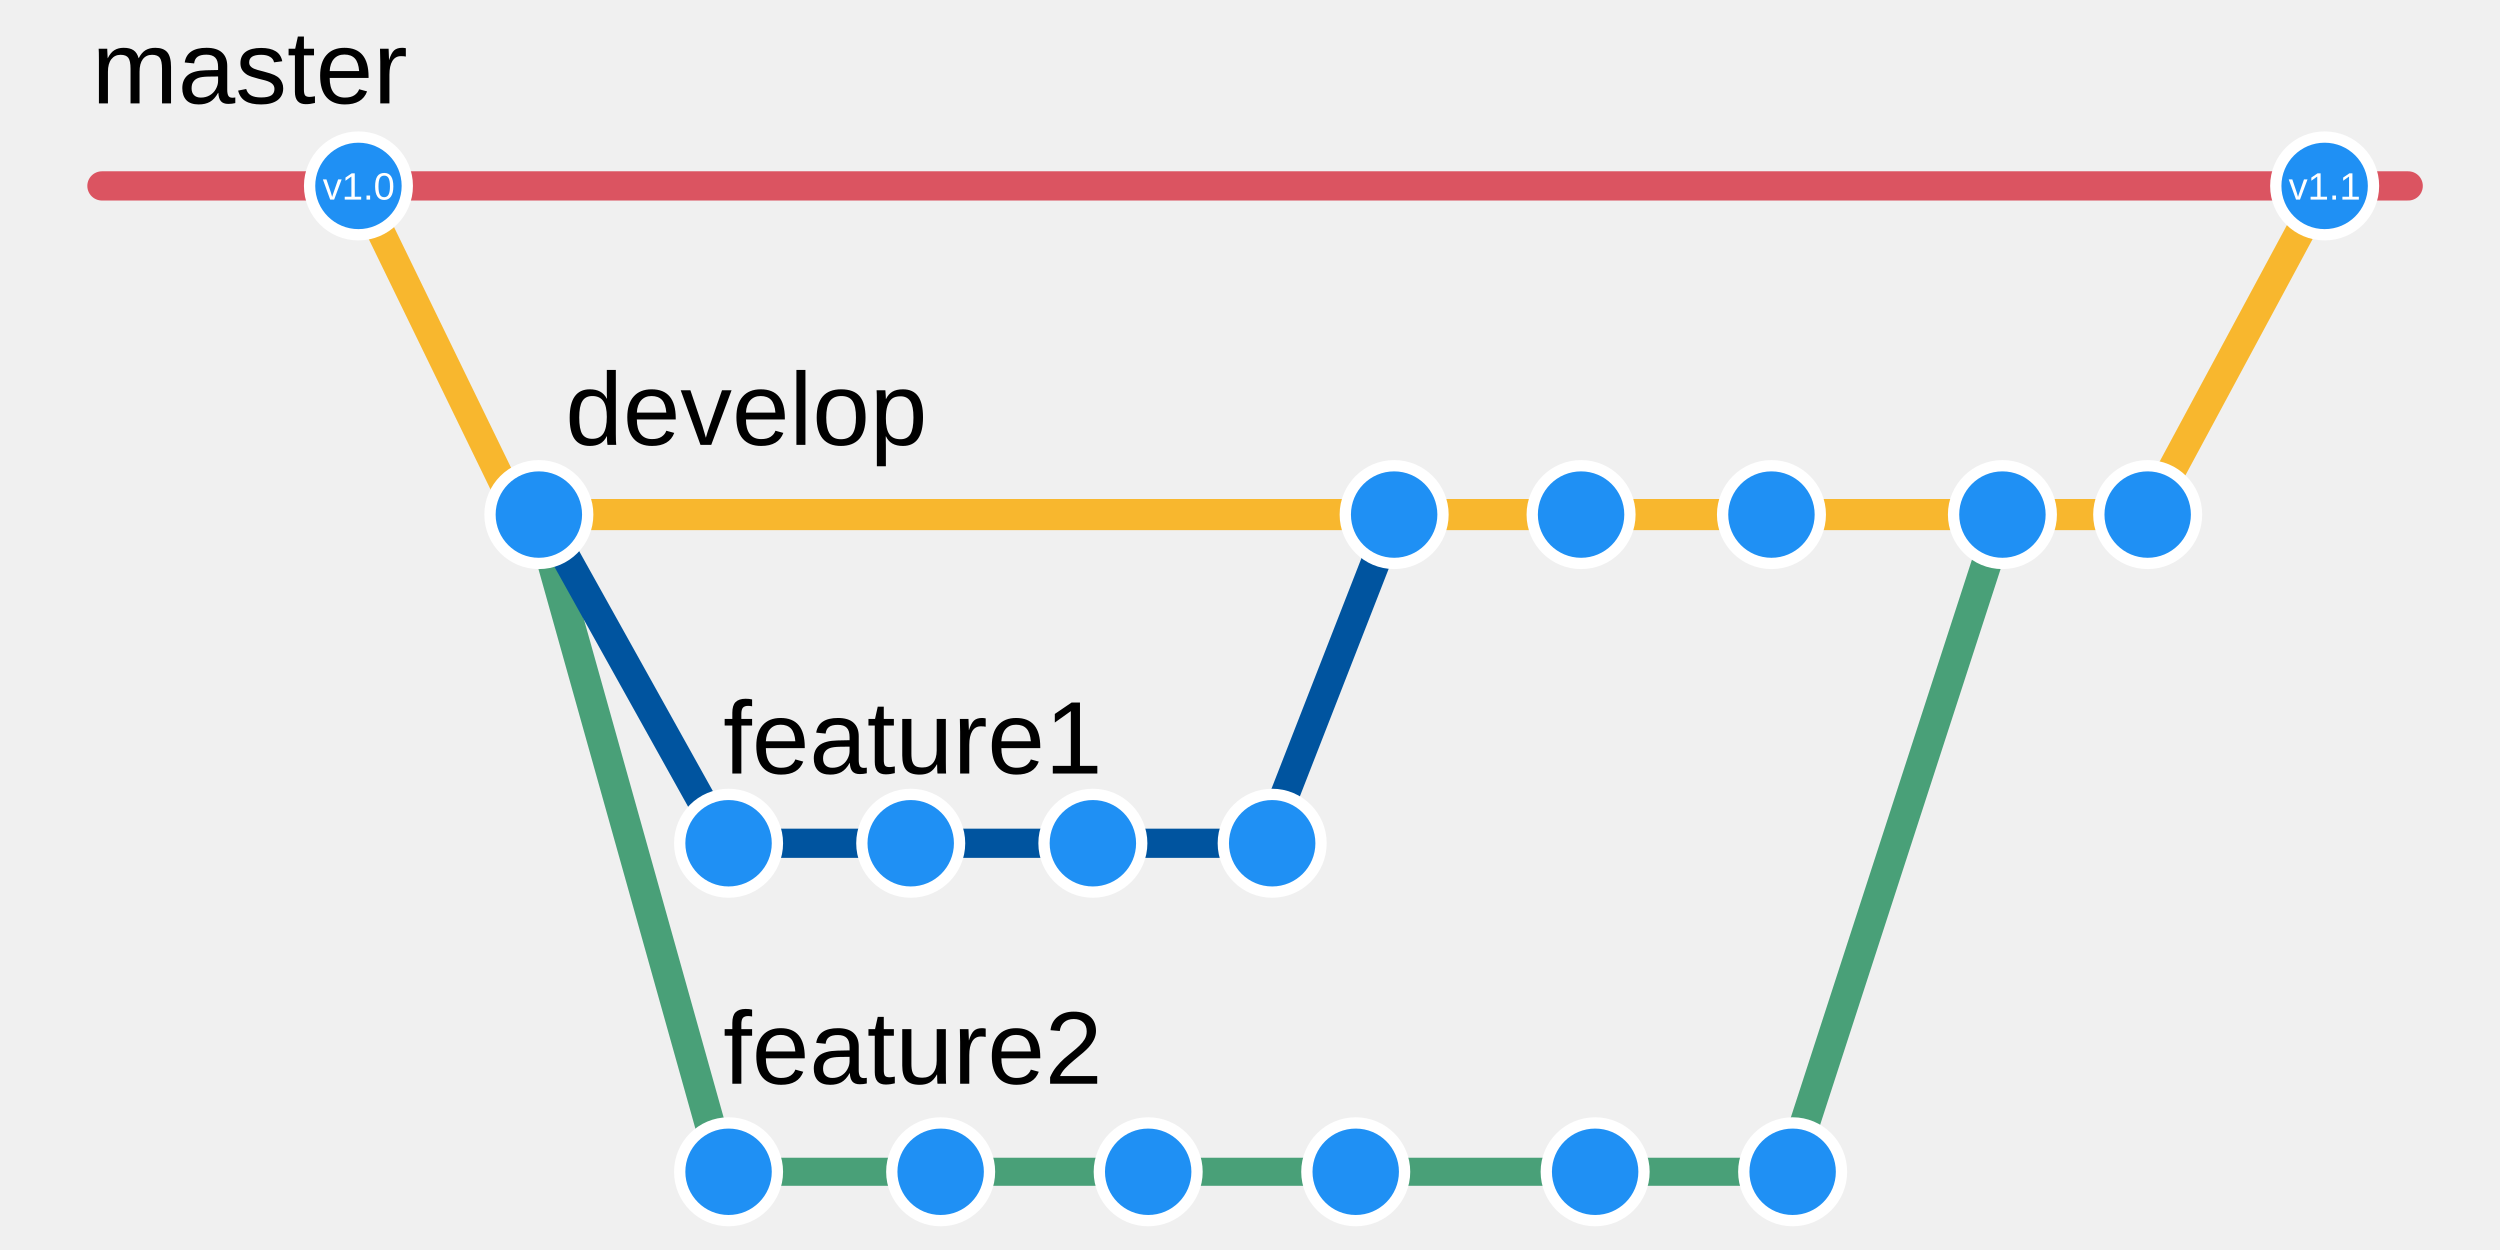
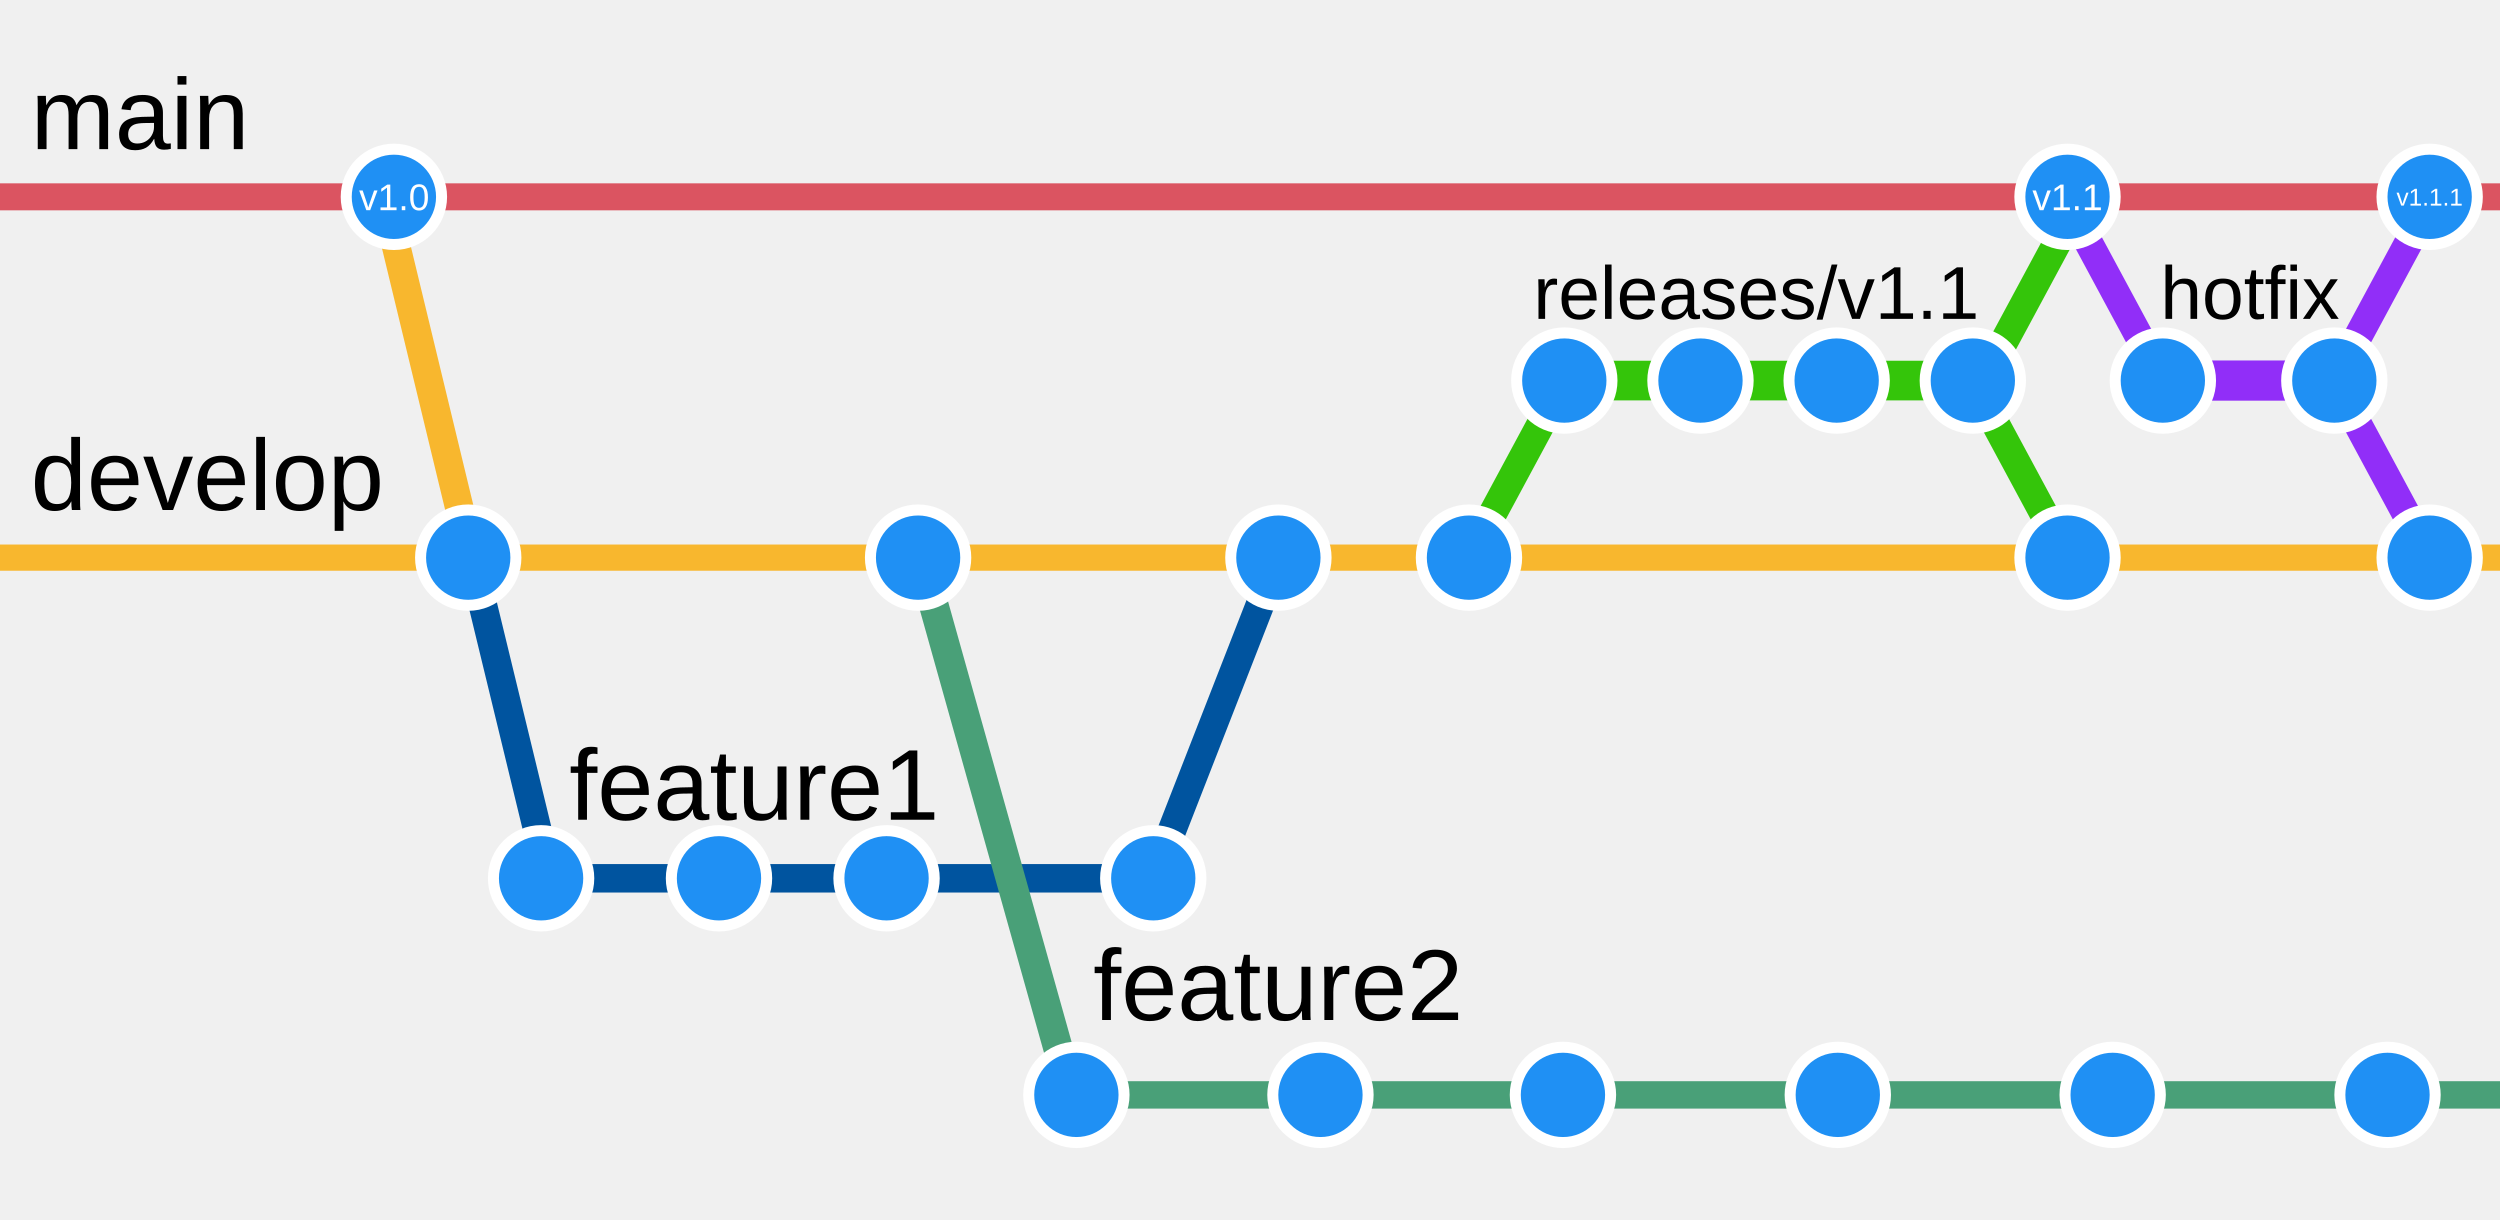
- <svg xmlns="http://www.w3.org/2000/svg" width="100%" height="100%" viewBox="0 0 1000 500" version="1.1" xml:space="preserve" style="fill-rule:evenodd;clip-rule:evenodd;stroke-linecap:round;stroke-linejoin:round;stroke-miterlimit:1.5;">
-   <g id="Stage-7" transform="matrix(1,0,0,1,21.267,-4.17207)">
-     <g transform="matrix(1,0,0,0.923906,-24.3964,-44.1266)">
-       <path d="M218.672,275.062L292.403,559.593L718.745,559.593" style="fill:none;stroke:rgb(73,160,120);stroke-width:12.15px;" />
+ <svg xmlns="http://www.w3.org/2000/svg" width="100%" height="100%" viewBox="0 0 1025 500" version="1.1" xml:space="preserve" style="fill-rule:evenodd;clip-rule:evenodd;stroke-linecap:round;stroke-linejoin:round;stroke-miterlimit:1.5;">
+   <g id="_3">
+     <g transform="matrix(1,0,0,1,46.7499,85.0396)">
+       <path d="M146.509,143.594L178.406,275.062L426.088,275.062" style="fill:none;stroke:rgb(0,84,159);stroke-width:11.69px;" />
    </g>
-     <g transform="matrix(0.639149,0,0,0.639149,88.0316,273.711)">
+     <g transform="matrix(0.639149,0,0,0.639149,39.7221,160.927)">
      <circle cx="284.95" cy="311.624" r="30.577" style="fill:rgb(31,144,244);stroke:white;stroke-width:7.07px;" />
    </g>
-     <g transform="matrix(3.44413,0,0,3.44413,63.066,177.245)">
-       <text x="59.504px" y="75.613px" style="font-family:'ArialMT', 'Arial', sans-serif;font-size:12px;">feature2</text>
+     <g transform="matrix(3.44413,0,0,3.44413,28.4559,75.6748)">
+       <text x="59.504px" y="75.613px" style="font-family:'ArialMT', 'Arial', sans-serif;font-size:12px;">feature1</text>
    </g>
-   </g>
-   <g id="Stage-3" transform="matrix(1,0,0,1,21.267,-4.17207)">
-     <g transform="matrix(1,0,0,1,49.0498,66.4105)">
-       <path d="M146.509,143.594L219.763,275.062L436.039,275.062" style="fill:none;stroke:rgb(0,84,159);stroke-width:11.69px;" />
-     </g>
-     <g transform="matrix(0.639149,0,0,0.639149,88.0316,142.298)">
+     <g transform="matrix(0.639149,0,0,0.639149,112.662,160.927)">
      <circle cx="284.95" cy="311.624" r="30.577" style="fill:rgb(31,144,244);stroke:white;stroke-width:7.07px;" />
    </g>
-     <g transform="matrix(3.44413,0,0,3.44413,63.066,53.1684)">
-       <text x="59.504px" y="75.613px" style="font-family:'ArialMT', 'Arial', sans-serif;font-size:12px;">feature1</text>
-     </g>
-   </g>
-   <g id="Stage-2" transform="matrix(1,0,0,1,21.267,-4.17207)">
-     <g transform="matrix(0.8729,0,0,1,-5.77513,-65.0571)">
-       <path d="M146.509,143.594L219.763,275.062L966.411,275.062" style="fill:none;stroke:rgb(248,183,46);stroke-width:12.45px;" />
-     </g>
-     <g transform="matrix(0.639149,0,0,0.639149,12.1496,10.8306)">
-       <circle cx="284.95" cy="311.624" r="30.577" style="fill:rgb(31,144,244);stroke:white;stroke-width:7.07px;" />
-     </g>
-     <g transform="matrix(3.44413,0,0,3.44413,-0.0550828,-78.2991)">
-       <text x="59.504px" y="75.613px" style="font-family:'ArialMT', 'Arial', sans-serif;font-size:12px;">develop</text>
-     </g>
-   </g>
-   <g id="Stage-9" transform="matrix(1,0,0,1,21.267,-4.17207)">
-     <g transform="matrix(1,0,0,0.923906,-24.3964,-44.1266)">
-       <path d="M718.745,559.593L804.1,275.062" style="fill:none;stroke:rgb(73,160,120);stroke-width:12.15px;" />
-     </g>
-     <g transform="matrix(0.639149,0,0,0.639149,597.577,10.8306)">
+     <g transform="matrix(0.639149,0,0,0.639149,181.362,160.927)">
      <circle cx="284.95" cy="311.624" r="30.577" style="fill:rgb(31,144,244);stroke:white;stroke-width:7.07px;" />
    </g>
  </g>
-   <g id="Stage-8" transform="matrix(1,0,0,1,21.267,-4.17207)">
-     <g transform="matrix(0.639149,0,0,0.639149,255.882,273.711)">
-       <circle cx="284.95" cy="311.624" r="30.577" style="fill:rgb(31,144,244);stroke:white;stroke-width:7.07px;" />
+   <g id="_2">
+     <g transform="matrix(1.1724,0,0,1,-257.651,-46.428)">
+       <path d="M219.763,275.062L1094.04,275.062" style="fill:none;stroke:rgb(248,183,46);stroke-width:10.73px;" />
    </g>
-     <g transform="matrix(0.639149,0,0,0.639149,172.867,273.711)">
-       <circle cx="284.95" cy="311.624" r="30.577" style="fill:rgb(31,144,244);stroke:white;stroke-width:7.07px;" />
+     <g transform="matrix(3.44413,0,0,3.44413,-192.314,-51.3351)">
+       <text x="59.504px" y="75.613px" style="font-family:'ArialMT', 'Arial', sans-serif;font-size:12px;">develop</text>
    </g>
-     <g transform="matrix(0.639149,0,0,0.639149,434.666,273.711)">
-       <circle cx="284.95" cy="311.624" r="30.577" style="fill:rgb(31,144,244);stroke:white;stroke-width:7.07px;" />
+     <g transform="matrix(-1,0,0,1,629.298,-46.428)">
+       <path d="M436.039,275.062L467.8,143.594" style="fill:none;stroke:rgb(248,183,46);stroke-width:11.69px;" />
    </g>
-     <g transform="matrix(0.639149,0,0,0.639149,338.897,273.711)">
-       <circle cx="284.95" cy="311.624" r="30.577" style="fill:rgb(31,144,244);stroke:white;stroke-width:7.07px;" />
-     </g>
-     <g transform="matrix(0.639149,0,0,0.639149,513.661,273.711)">
+     <g transform="matrix(0.639149,0,0,0.639149,9.84969,29.4597)">
      <circle cx="284.95" cy="311.624" r="30.577" style="fill:rgb(31,144,244);stroke:white;stroke-width:7.07px;" />
    </g>
  </g>
-   <g id="Stage-6" transform="matrix(1,0,0,1,21.267,-4.17207)">
-     <g transform="matrix(0.639149,0,0,0.639149,429.038,10.8306)">
+   <g id="_5">
+     <g transform="matrix(1,0,0,1,36.7985,85.0396)">
+       <path d="M436.039,275.062L487.343,143.594" style="fill:none;stroke:rgb(0,84,159);stroke-width:11.69px;" />
+     </g>
+     <g transform="matrix(0.639149,0,0,0.639149,342.016,29.4597)">
      <circle cx="284.95" cy="311.624" r="30.577" style="fill:rgb(31,144,244);stroke:white;stroke-width:7.07px;" />
    </g>
-     <g transform="matrix(0.639149,0,0,0.639149,505.189,10.8306)">
+     <g transform="matrix(0.639149,0,0,0.639149,290.712,160.927)">
      <circle cx="284.95" cy="311.624" r="30.577" style="fill:rgb(31,144,244);stroke:white;stroke-width:7.07px;" />
    </g>
  </g>
-   <g id="Stage-5" transform="matrix(1,0,0,1,21.267,-4.17207)">
-     <g transform="matrix(1,0,0,1,49.0498,66.4105)">
-       <path d="M436.039,275.062L487.343,143.594" style="fill:none;stroke:rgb(0,84,159);stroke-width:11.69px;" />
+   <g id="_4">
+     <g transform="matrix(1,0,0,0.923906,146.762,-68.1086)">
+       <path d="M230.623,321.182L292.403,559.593L878.238,559.593" style="fill:none;stroke:rgb(73,160,120);stroke-width:12.15px;" />
    </g>
-     <g transform="matrix(0.639149,0,0,0.639149,354.267,10.8306)">
+     <g transform="matrix(0.639149,0,0,0.639149,259.19,249.729)">
+       <circle cx="284.95" cy="311.624" r="30.577" style="fill:rgb(31,144,244);stroke:white;stroke-width:7.07px;" />
+     </g>
+     <g transform="matrix(3.44413,0,0,3.44413,243.272,157.787)">
+       <text x="59.504px" y="75.613px" style="font-family:'ArialMT', 'Arial', sans-serif;font-size:12px;">feature2</text>
+     </g>
+     <g transform="matrix(0.639149,0,0,0.639149,458.682,249.729)">
+       <circle cx="284.95" cy="311.624" r="30.577" style="fill:rgb(31,144,244);stroke:white;stroke-width:7.07px;" />
+     </g>
+     <g transform="matrix(0.639149,0,0,0.639149,359.26,249.729)">
+       <circle cx="284.95" cy="311.624" r="30.577" style="fill:rgb(31,144,244);stroke:white;stroke-width:7.07px;" />
+     </g>
+     <g transform="matrix(0.639149,0,0,0.639149,684.066,249.729)">
+       <circle cx="284.95" cy="311.624" r="30.577" style="fill:rgb(31,144,244);stroke:white;stroke-width:7.07px;" />
+     </g>
+     <g transform="matrix(0.639149,0,0,0.639149,571.374,249.729)">
+       <circle cx="284.95" cy="311.624" r="30.577" style="fill:rgb(31,144,244);stroke:white;stroke-width:7.07px;" />
+     </g>
+     <g transform="matrix(0.639149,0,0,0.639149,796.758,249.729)">
+       <circle cx="284.95" cy="311.624" r="30.577" style="fill:rgb(31,144,244);stroke:white;stroke-width:7.07px;" />
+     </g>
+     <g transform="matrix(0.639149,0,0,0.639149,194.294,29.4597)">
      <circle cx="284.95" cy="311.624" r="30.577" style="fill:rgb(31,144,244);stroke:white;stroke-width:7.07px;" />
    </g>
  </g>
-   <g id="Stage-4" transform="matrix(1,0,0,1,21.267,-4.17207)">
-     <g transform="matrix(0.639149,0,0,0.639149,160.894,142.298)">
-       <circle cx="284.95" cy="311.624" r="30.577" style="fill:rgb(31,144,244);stroke:white;stroke-width:7.07px;" />
+   <g id="_1">
+     <g transform="matrix(1.1111,0,0,1,-48.7779,-62.889)">
+       <path d="M43.901,143.594L966.411,143.594" style="fill:none;stroke:rgb(219,84,97);stroke-width:11.06px;" />
    </g>
-     <g transform="matrix(0.639149,0,0,0.639149,233.755,142.298)">
-       <circle cx="284.95" cy="311.624" r="30.577" style="fill:rgb(31,144,244);stroke:white;stroke-width:7.07px;" />
+     <g transform="matrix(1,0,0,1,0,-4.3763)">
+       <g transform="matrix(0.639149,0,0,0.639149,-20.628,-114.093)">
+         <circle cx="284.95" cy="311.624" r="30.577" style="fill:rgb(31,144,244);stroke:white;stroke-width:7.07px;" />
+       </g>
+       <g transform="matrix(1.27168,0,0,1.27168,71.5389,-5.60935)">
+         <text x="59.504px" y="75.613px" style="font-family:'ArialMT', 'Arial', sans-serif;font-size:12px;fill:white;">v1.0</text>
+       </g>
    </g>
-     <g transform="matrix(0.639149,0,0,0.639149,305.478,142.298)">
+     <g transform="matrix(3.44413,0,0,3.44413,-192.314,-199.264)">
+       <text x="59.504px" y="75.613px" style="font-family:'ArialMT', 'Arial', sans-serif;font-size:12px;">main</text>
+     </g>
+   </g>
+   <g id="_9">
+     <g transform="matrix(-0.552206,0,0,0.552206,1463.76,76.743)">
+       <path d="M846.792,275.062L917.574,143.594" style="fill:none;stroke:rgb(145,46,248);stroke-width:21.16px;" />
+     </g>
+     <g transform="matrix(0.552206,0,0,0.552206,489.47,4.14583)">
+       <path d="M846.792,275.062L917.574,143.594" style="fill:none;stroke:rgb(145,46,248);stroke-width:21.16px;" />
+     </g>
+     <g transform="matrix(1,0,0,1,0,-4.3763)">
+       <g transform="matrix(0.639149,0,0,0.639149,814.035,-114.093)">
+         <circle cx="284.95" cy="311.624" r="30.577" style="fill:rgb(31,144,244);stroke:white;stroke-width:7.07px;" />
+       </g>
+       <g transform="matrix(1.27168,0,0,1.27168,906.068,-5.60935)">
+         <text x="60.135px" y="74.132px" style="font-family:'ArialMT', 'Arial', sans-serif;font-size:7.864px;fill:white;">v1.1.1</text>
+       </g>
+     </g>
+     <g transform="matrix(0.639149,0,0,0.639149,814.035,29.4597)">
      <circle cx="284.95" cy="311.624" r="30.577" style="fill:rgb(31,144,244);stroke:white;stroke-width:7.07px;" />
    </g>
  </g>
-   <g id="Stage-1" transform="matrix(1,0,0,1,21.267,-4.17207)">
-     <g transform="matrix(1,0,0,1,-24.3964,-65.0571)">
-       <path d="M43.901,143.594L966.411,143.594" style="fill:none;stroke:rgb(219,84,97);stroke-width:11.69px;" />
+   <g id="_8">
+     <g transform="matrix(2.56123,0,0,2.56123,733.331,-62.9183)">
+       <text x="59.504px" y="75.613px" style="font-family:'ArialMT', 'Arial', sans-serif;font-size:12px;">hotﬁx</text>
    </g>
-     <g transform="matrix(0.639149,0,0,0.639149,-60.0134,-120.637)">
+     <g transform="matrix(0.0778924,0,0,1,883.347,12.4424)">
+       <path d="M43.901,143.594L946.518,143.594" style="fill:none;stroke:rgb(145,46,248);stroke-width:16.48px;" />
+     </g>
+     <g transform="matrix(-0.552206,0,0,0.552206,1354.37,4.14583)">
+       <path d="M846.792,275.062L917.574,143.594" style="fill:none;stroke:rgb(145,46,248);stroke-width:21.16px;" />
+     </g>
+     <g transform="matrix(0.639149,0,0,0.639149,704.641,-43.1375)">
      <circle cx="284.95" cy="311.624" r="30.577" style="fill:rgb(31,144,244);stroke:white;stroke-width:7.07px;" />
    </g>
-     <g transform="matrix(3.44413,0,0,3.44413,-189.489,-214.901)">
-       <text x="59.504px" y="75.613px" style="font-family:'ArialMT', 'Arial', sans-serif;font-size:12px;">master</text>
-     </g>
-     <g transform="matrix(1.27168,0,0,1.27168,32.1535,-12.1537)">
-       <text x="59.504px" y="75.613px" style="font-family:'ArialMT', 'Arial', sans-serif;font-size:12px;fill:white;">v1.0</text>
+     <g transform="matrix(0.639149,0,0,0.639149,774.948,-43.1375)">
+       <circle cx="284.95" cy="311.624" r="30.577" style="fill:rgb(31,144,244);stroke:white;stroke-width:7.07px;" />
    </g>
  </g>
-   <g id="Stage-11" transform="matrix(1,0,0,1,21.267,-4.17207)">
-     <g transform="matrix(1,0,0,1,-8.9867,-65.0571)">
-       <path d="M846.792,275.062L917.574,143.594" style="fill:none;stroke:rgb(248,183,46);stroke-width:11.69px;" />
+   <g id="_7">
+     <g transform="matrix(-0.552206,0,0,0.552206,1315.28,76.743)">
+       <path d="M846.792,275.062L917.574,143.594" style="fill:none;stroke:rgb(52,197,10);stroke-width:21.16px;" />
    </g>
-     <g transform="matrix(0.639149,0,0,0.639149,726.462,-120.637)">
+     <g transform="matrix(-0.552206,0,0,-0.552206,1315.28,243.591)">
+       <path d="M846.792,275.062L917.574,143.594" style="fill:none;stroke:rgb(52,197,10);stroke-width:21.16px;" />
+     </g>
+     <g transform="matrix(1,0,0,1,0,-4.3763)">
+       <g transform="matrix(0.639149,0,0,0.639149,665.555,-114.093)">
+         <circle cx="284.95" cy="311.624" r="30.577" style="fill:rgb(31,144,244);stroke:white;stroke-width:7.07px;" />
+       </g>
+       <g transform="matrix(1.27168,0,0,1.27168,757.588,-5.60935)">
+         <text x="59.504px" y="75.613px" style="font-family:'ArialMT', 'Arial', sans-serif;font-size:12px;fill:white;">v1.1</text>
+       </g>
+     </g>
+     <g transform="matrix(0.639149,0,0,0.639149,665.555,29.4597)">
      <circle cx="284.95" cy="311.624" r="30.577" style="fill:rgb(31,144,244);stroke:white;stroke-width:7.07px;" />
    </g>
-     <g transform="matrix(1.27168,0,0,1.27168,818.495,-12.1537)">
-       <text x="59.504px" y="75.613px" style="font-family:'ArialMT', 'Arial', sans-serif;font-size:12px;fill:white;">v1.1</text>
+   </g>
+   <g id="_6">
+     <g transform="matrix(2.56123,0,0,2.56123,476.254,-62.9183)">
+       <text x="59.504px" y="75.613px" style="font-family:'ArialMT', 'Arial', sans-serif;font-size:12px;">releases/v1.1</text>
    </g>
-   </g>
-   <g transform="matrix(0.639149,0,0,0.639149,676.946,6.65848)">
-     <g id="Stage-10">
+     <g transform="matrix(0.185567,0,0,1,633.218,12.4424)">
+       <path d="M43.901,143.594L946.518,143.594" style="fill:none;stroke:rgb(52,197,10);stroke-width:16.25px;" />
+     </g>
+     <g transform="matrix(0.552206,0,0,0.552206,134.675,76.743)">
+       <path d="M846.792,275.062L917.574,143.594" style="fill:none;stroke:rgb(52,197,10);stroke-width:21.16px;" />
+     </g>
+     <g transform="matrix(0.639149,0,0,0.639149,459.239,-43.1375)">
+       <circle cx="284.95" cy="311.624" r="30.577" style="fill:rgb(31,144,244);stroke:white;stroke-width:7.07px;" />
+     </g>
+     <g transform="matrix(0.639149,0,0,0.639149,515.071,-43.1375)">
+       <circle cx="284.95" cy="311.624" r="30.577" style="fill:rgb(31,144,244);stroke:white;stroke-width:7.07px;" />
+     </g>
+     <g transform="matrix(0.639149,0,0,0.639149,570.903,-43.1375)">
+       <circle cx="284.95" cy="311.624" r="30.577" style="fill:rgb(31,144,244);stroke:white;stroke-width:7.07px;" />
+     </g>
+     <g transform="matrix(0.639149,0,0,0.639149,626.735,-43.1375)">
+       <circle cx="284.95" cy="311.624" r="30.577" style="fill:rgb(31,144,244);stroke:white;stroke-width:7.07px;" />
+     </g>
+     <g transform="matrix(0.639149,0,0,0.639149,420.153,29.4597)">
      <circle cx="284.95" cy="311.624" r="30.577" style="fill:rgb(31,144,244);stroke:white;stroke-width:7.07px;" />
    </g>
  </g>
</svg>
